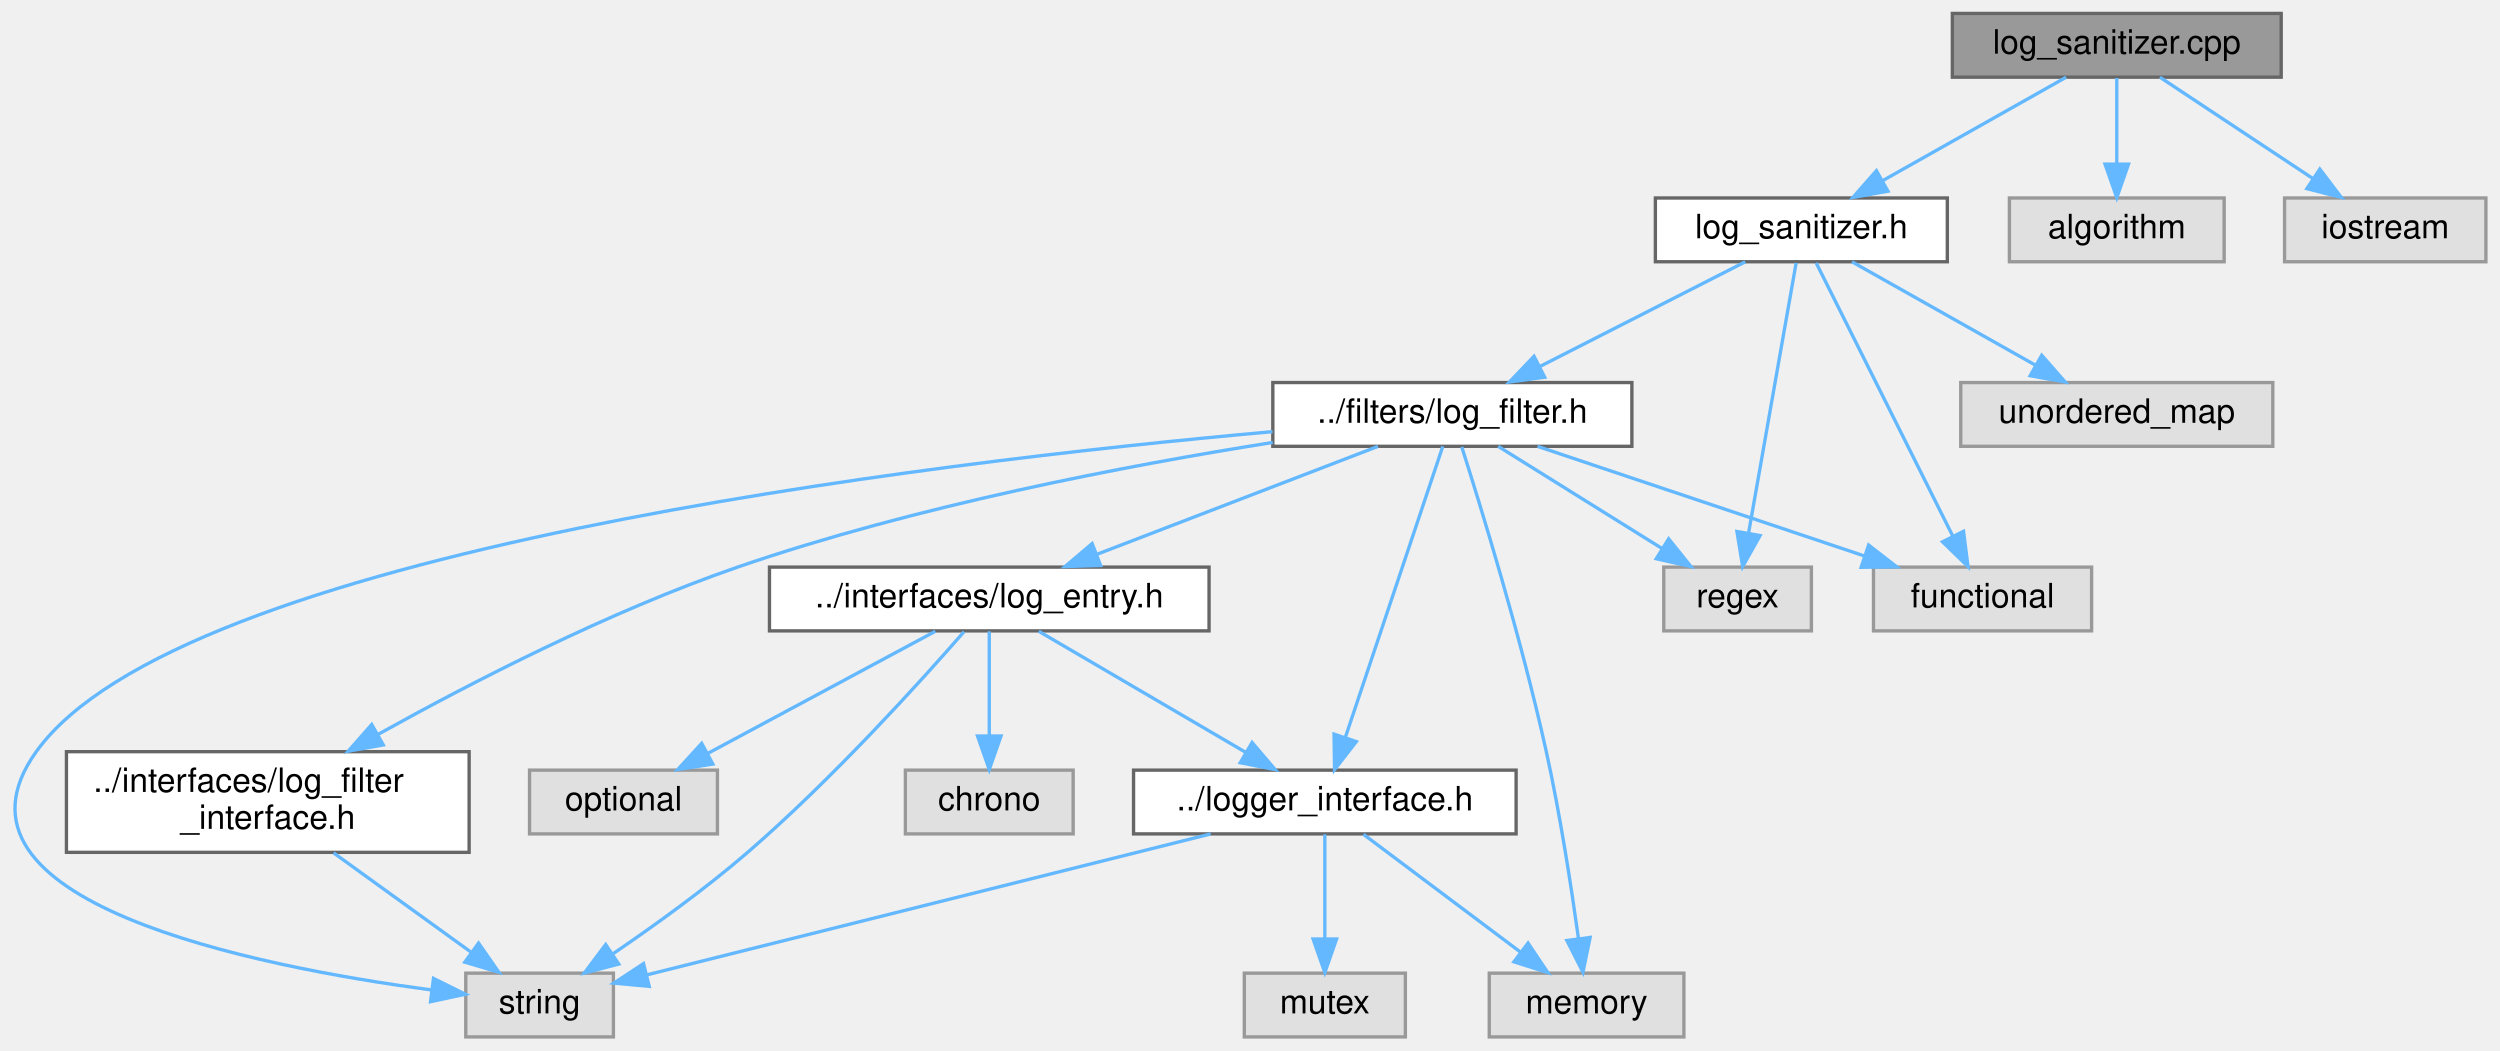
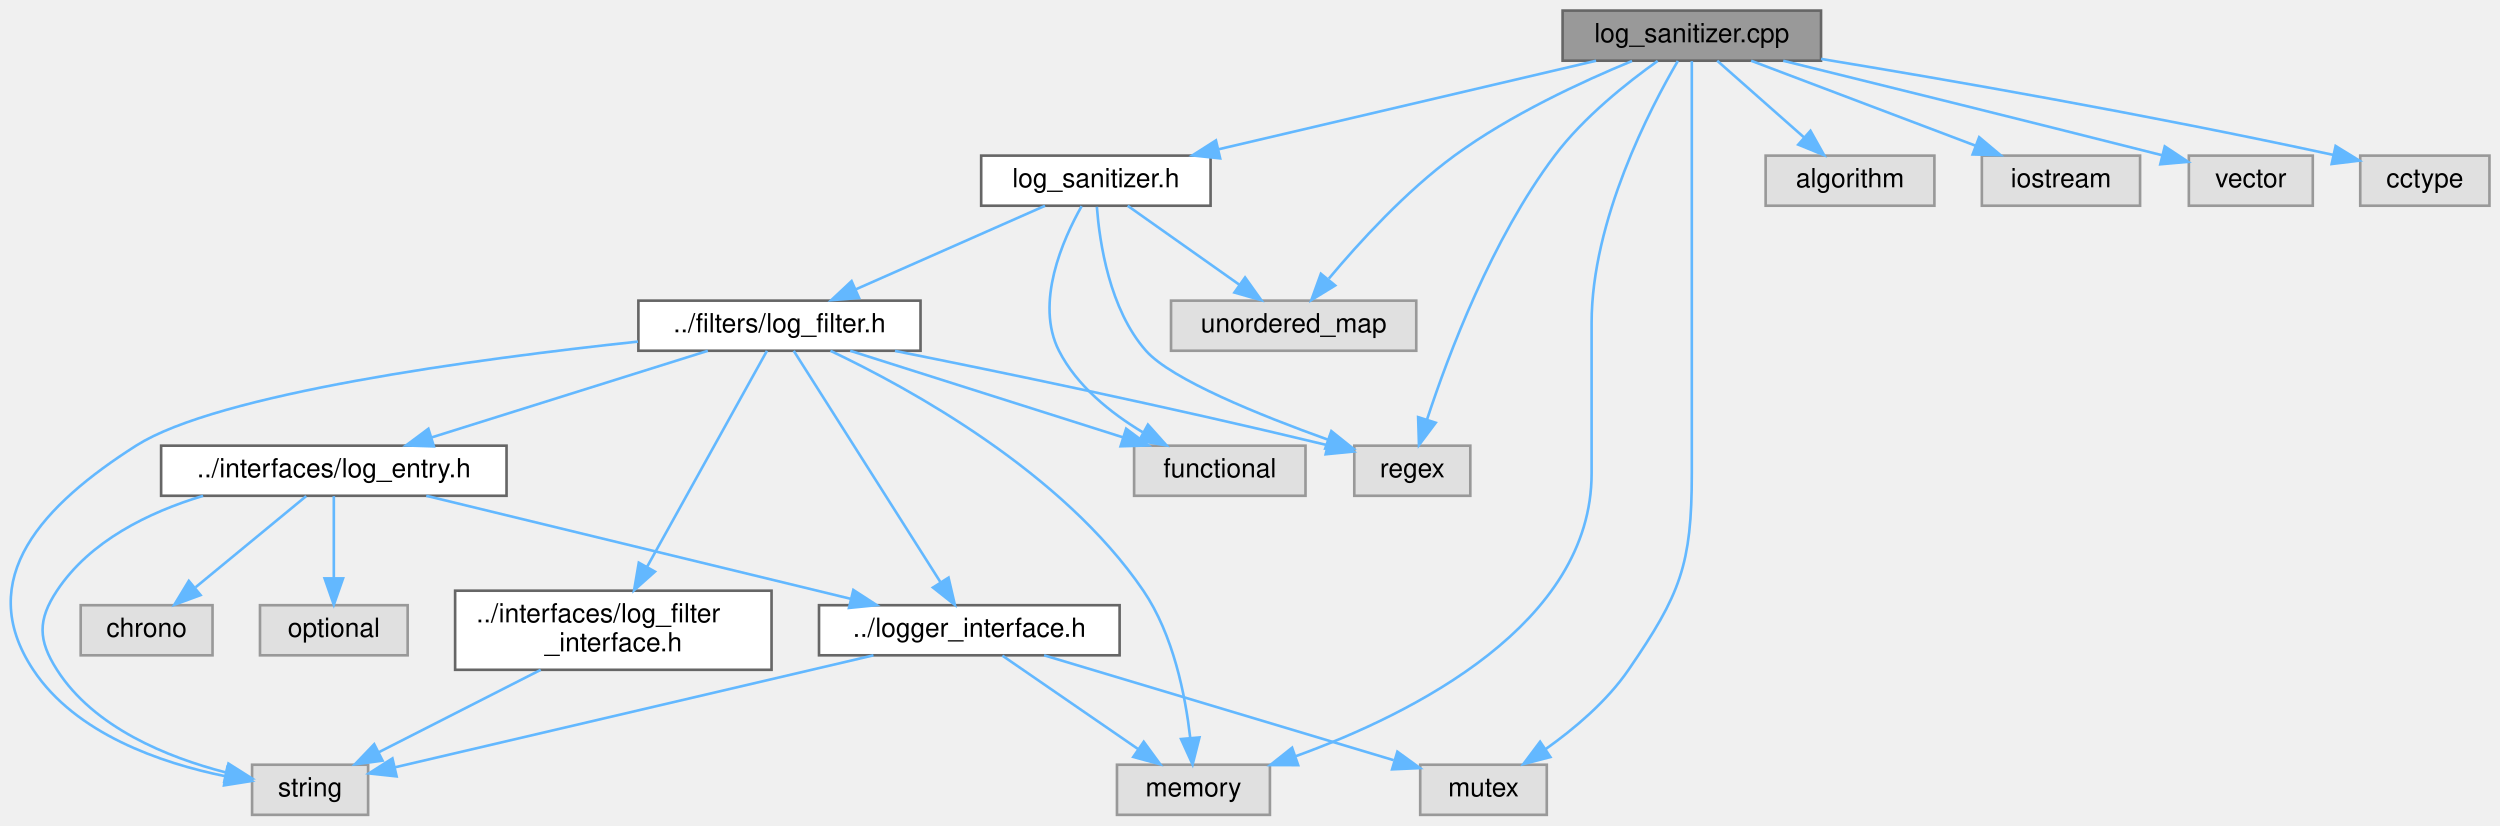
- <svg xmlns="http://www.w3.org/2000/svg" xmlns:xlink="http://www.w3.org/1999/xlink" width="745pt" height="313pt" viewBox="0.00 0.00 744.60 313.00">
+ <svg xmlns="http://www.w3.org/2000/svg" xmlns:xlink="http://www.w3.org/1999/xlink" width="948pt" height="313pt" viewBox="0.00 0.00 948.10 313.00">
  <g id="graph0" class="graph" transform="scale(1 1) rotate(0) translate(4 309)">
    <g id="Node000001" class="node">
      <g id="a_Node000001">
        <a xlink:title=" ">
-           <polygon fill="#999999" stroke="#666666" points="675.6,-305 577.6,-305 577.6,-286 675.6,-286 675.6,-305" />
-           <text text-anchor="middle" x="626.6" y="-293" font-family="Helvetica,sans-Serif" font-size="10.00">log_sanitizer.cpp</text>
+           <polygon fill="#999999" stroke="#666666" points="686.6,-305 588.6,-305 588.6,-286 686.6,-286 686.6,-305" />
+           <text text-anchor="middle" x="637.6" y="-293" font-family="Helvetica,sans-Serif" font-size="10.00">log_sanitizer.cpp</text>
        </a>
      </g>
    </g>
    <g id="Node000002" class="node">
      <g id="a_Node000002">
        <a xlink:href="log__sanitizer_8h.html" target="_top" xlink:title=" ">
-           <polygon fill="white" stroke="#666666" points="576.1,-250 489.1,-250 489.1,-231 576.1,-231 576.1,-250" />
-           <text text-anchor="middle" x="532.6" y="-238" font-family="Helvetica,sans-Serif" font-size="10.00">log_sanitizer.h</text>
+           <polygon fill="white" stroke="#666666" points="455.1,-250 368.1,-250 368.1,-231 455.1,-231 455.1,-250" />
+           <text text-anchor="middle" x="411.6" y="-238" font-family="Helvetica,sans-Serif" font-size="10.00">log_sanitizer.h</text>
        </a>
      </g>
    </g>
    <g id="edge1_Node000001_Node000002" class="edge">
      <g id="a_edge1_Node000001_Node000002">
        <a xlink:title=" ">
-           <path fill="none" stroke="#63b8ff" d="M611.5,-285.98C596.79,-277.69 574.18,-264.94 556.93,-255.22" />
-           <polygon fill="#63b8ff" stroke="#63b8ff" points="558.41,-252.03 547.98,-250.17 554.97,-258.13 558.41,-252.03" />
+           <path fill="none" stroke="#63b8ff" d="M601.29,-285.98C562.36,-276.86 500.44,-262.33 458,-252.38" />
+           <polygon fill="#63b8ff" stroke="#63b8ff" points="458.73,-248.96 448.19,-250.08 457.13,-255.77 458.73,-248.96" />
+         </a>
+       </g>
+     </g>
+     <g id="Node000005" class="node">
+       <g id="a_Node000005">
+         <a xlink:title=" ">
+           <polygon fill="#e0e0e0" stroke="#999999" points="477.6,-19 419.6,-19 419.6,0 477.6,0 477.6,-19" />
+           <text text-anchor="middle" x="448.6" y="-7" font-family="Helvetica,sans-Serif" font-size="10.00">memory</text>
+         </a>
+       </g>
+     </g>
+     <g id="edge27_Node000001_Node000005" class="edge">
+       <g id="a_edge27_Node000001_Node000005">
+         <a xlink:title=" ">
+           <path fill="none" stroke="#63b8ff" d="M632.31,-285.9C621.87,-268.07 599.6,-225.46 599.6,-186.5 599.6,-186.5 599.6,-186.5 599.6,-129.5 599.6,-72.4 532.17,-38.48 487.43,-22.25" />
+           <polygon fill="#63b8ff" stroke="#63b8ff" points="488.31,-18.85 477.71,-18.87 486.01,-25.46 488.31,-18.85" />
+         </a>
+       </g>
+     </g>
+     <g id="Node000006" class="node">
+       <g id="a_Node000006">
+         <a xlink:title=" ">
+           <polygon fill="#e0e0e0" stroke="#999999" points="582.6,-19 534.6,-19 534.6,0 582.6,0 582.6,-19" />
+           <text text-anchor="middle" x="558.6" y="-7" font-family="Helvetica,sans-Serif" font-size="10.00">mutex</text>
+         </a>
+       </g>
+     </g>
+     <g id="edge24_Node000001_Node000006" class="edge">
+       <g id="a_edge24_Node000001_Node000006">
+         <a xlink:title=" ">
+           <path fill="none" stroke="#63b8ff" d="M637.6,-285.82C637.6,-267.48 637.6,-223.44 637.6,-186.5 637.6,-186.5 637.6,-186.5 637.6,-129.5 637.6,-94.71 633.27,-83.69 613.6,-55 605.38,-43.01 593,-32.6 582.07,-24.86" />
+           <polygon fill="#63b8ff" stroke="#63b8ff" points="583.97,-21.92 573.72,-19.25 580.07,-27.74 583.97,-21.92" />
+         </a>
+       </g>
+     </g>
+     <g id="Node000012" class="node">
+       <g id="a_Node000012">
+         <a xlink:title=" ">
+           <polygon fill="#e0e0e0" stroke="#999999" points="553.6,-140 509.6,-140 509.6,-121 553.6,-121 553.6,-140" />
+           <text text-anchor="middle" x="531.6" y="-128" font-family="Helvetica,sans-Serif" font-size="10.00">regex</text>
+         </a>
+       </g>
+     </g>
+     <g id="edge23_Node000001_Node000012" class="edge">
+       <g id="a_edge23_Node000001_Node000012">
+         <a xlink:title=" ">
+           <path fill="none" stroke="#63b8ff" d="M624.65,-285.9C613.18,-277.75 596.6,-264.62 585.6,-250 561.78,-218.36 545.27,-174.54 537.22,-150.02" />
+           <polygon fill="#63b8ff" stroke="#63b8ff" points="540.48,-148.7 534.13,-140.22 533.81,-150.81 540.48,-148.7" />
+         </a>
+       </g>
+     </g>
+     <g id="Node000014" class="node">
+       <g id="a_Node000014">
+         <a xlink:title=" ">
+           <polygon fill="#e0e0e0" stroke="#999999" points="533.1,-195 440.1,-195 440.1,-176 533.1,-176 533.1,-195" />
+           <text text-anchor="middle" x="486.6" y="-183" font-family="Helvetica,sans-Serif" font-size="10.00">unordered_map</text>
+         </a>
+       </g>
+     </g>
+     <g id="edge26_Node000001_Node000014" class="edge">
+       <g id="a_edge26_Node000001_Node000014">
+         <a xlink:title=" ">
+           <path fill="none" stroke="#63b8ff" d="M614.93,-285.88C595.96,-278.07 568.69,-265.45 547.6,-250 529.19,-236.51 511.5,-217.16 499.96,-203.37" />
+           <polygon fill="#63b8ff" stroke="#63b8ff" points="502.35,-200.76 493.32,-195.23 496.93,-205.19 502.35,-200.76" />
        </a>
      </g>
    </g>
    <g id="Node000015" class="node">
      <g id="a_Node000015">
        <a xlink:title=" ">
-           <polygon fill="#e0e0e0" stroke="#999999" points="658.6,-250 594.6,-250 594.6,-231 658.6,-231 658.6,-250" />
-           <text text-anchor="middle" x="626.6" y="-238" font-family="Helvetica,sans-Serif" font-size="10.00">algorithm</text>
+           <polygon fill="#e0e0e0" stroke="#999999" points="729.6,-250 665.6,-250 665.6,-231 729.6,-231 729.6,-250" />
+           <text text-anchor="middle" x="697.6" y="-238" font-family="Helvetica,sans-Serif" font-size="10.00">algorithm</text>
        </a>
      </g>
    </g>
    <g id="edge21_Node000001_Node000015" class="edge">
      <g id="a_edge21_Node000001_Node000015">
        <a xlink:title=" ">
-           <path fill="none" stroke="#63b8ff" d="M626.6,-285.75C626.6,-278.8 626.6,-268.85 626.6,-260.13" />
-           <polygon fill="#63b8ff" stroke="#63b8ff" points="630.1,-260.09 626.6,-250.09 623.1,-260.09 630.1,-260.09" />
+           <path fill="none" stroke="#63b8ff" d="M647.24,-285.98C656.11,-278.15 669.47,-266.34 680.21,-256.86" />
+           <polygon fill="#63b8ff" stroke="#63b8ff" points="682.6,-259.41 687.78,-250.17 677.97,-254.17 682.6,-259.41" />
        </a>
      </g>
    </g>
    <g id="Node000016" class="node">
      <g id="a_Node000016">
        <a xlink:title=" ">
-           <polygon fill="#e0e0e0" stroke="#999999" points="736.6,-250 676.6,-250 676.6,-231 736.6,-231 736.6,-250" />
-           <text text-anchor="middle" x="706.6" y="-238" font-family="Helvetica,sans-Serif" font-size="10.00">iostream</text>
+           <polygon fill="#e0e0e0" stroke="#999999" points="807.6,-250 747.6,-250 747.6,-231 807.6,-231 807.6,-250" />
+           <text text-anchor="middle" x="777.6" y="-238" font-family="Helvetica,sans-Serif" font-size="10.00">iostream</text>
        </a>
      </g>
    </g>
    <g id="edge22_Node000001_Node000016" class="edge">
      <g id="a_edge22_Node000001_Node000016">
        <a xlink:title=" ">
-           <path fill="none" stroke="#63b8ff" d="M639.46,-285.98C651.74,-277.84 670.51,-265.41 685.08,-255.76" />
-           <polygon fill="#63b8ff" stroke="#63b8ff" points="687.11,-258.61 693.51,-250.17 683.24,-252.78 687.11,-258.61" />
+           <path fill="none" stroke="#63b8ff" d="M660.09,-285.98C683.12,-277.27 719.14,-263.63 745.23,-253.75" />
+           <polygon fill="#63b8ff" stroke="#63b8ff" points="746.58,-256.98 754.69,-250.17 744.1,-250.44 746.58,-256.98" />
+         </a>
+       </g>
+     </g>
+     <g id="Node000017" class="node">
+       <g id="a_Node000017">
+         <a xlink:title=" ">
+           <polygon fill="#e0e0e0" stroke="#999999" points="873.1,-250 826.1,-250 826.1,-231 873.1,-231 873.1,-250" />
+           <text text-anchor="middle" x="849.6" y="-238" font-family="Helvetica,sans-Serif" font-size="10.00">vector</text>
+         </a>
+       </g>
+     </g>
+     <g id="edge25_Node000001_Node000017" class="edge">
+       <g id="a_edge25_Node000001_Node000017">
+         <a xlink:title=" ">
+           <path fill="none" stroke="#63b8ff" d="M672.27,-285.97C706.37,-277.56 760.17,-264.25 816.09,-250.11" />
+           <polygon fill="#63b8ff" stroke="#63b8ff" points="816.97,-253.5 825.81,-247.65 815.26,-246.71 816.97,-253.5" />
+         </a>
+       </g>
+     </g>
+     <g id="Node000018" class="node">
+       <g id="a_Node000018">
+         <a xlink:title=" ">
+           <polygon fill="#e0e0e0" stroke="#999999" points="940.1,-250 891.1,-250 891.1,-231 940.1,-231 940.1,-250" />
+           <text text-anchor="middle" x="915.6" y="-238" font-family="Helvetica,sans-Serif" font-size="10.00">cctype</text>
+         </a>
+       </g>
+     </g>
+     <g id="edge28_Node000001_Node000018" class="edge">
+       <g id="a_edge28_Node000001_Node000018">
+         <a xlink:title=" ">
+           <path fill="none" stroke="#63b8ff" d="M686.61,-286.67C734.09,-278.85 808.32,-265.98 881,-250.24" />
+           <polygon fill="#63b8ff" stroke="#63b8ff" points="881.76,-253.65 890.78,-248.1 880.26,-246.82 881.76,-253.65" />
        </a>
      </g>
    </g>
    <g id="Node000003" class="node">
      <g id="a_Node000003">
        <a xlink:href="log__filter_8h.html" target="_top" xlink:title=" ">
-           <polygon fill="white" stroke="#666666" points="482.1,-195 375.1,-195 375.1,-176 482.1,-176 482.1,-195" />
-           <text text-anchor="middle" x="428.6" y="-183" font-family="Helvetica,sans-Serif" font-size="10.00">../filters/log_filter.h</text>
+           <polygon fill="white" stroke="#666666" points="345.1,-195 238.1,-195 238.1,-176 345.1,-176 345.1,-195" />
+           <text text-anchor="middle" x="291.6" y="-183" font-family="Helvetica,sans-Serif" font-size="10.00">../filters/log_filter.h</text>
        </a>
      </g>
    </g>
    <g id="edge2_Node000002_Node000003" class="edge">
      <g id="a_edge2_Node000002_Node000003">
        <a xlink:title=" ">
-           <path fill="none" stroke="#63b8ff" d="M515.89,-230.98C499.39,-222.57 473.9,-209.59 454.72,-199.81" />
-           <polygon fill="#63b8ff" stroke="#63b8ff" points="456.11,-196.59 445.62,-195.17 452.94,-202.83 456.11,-196.59" />
-         </a>
-       </g>
-     </g>
-     <g id="Node000012" class="node">
-       <g id="a_Node000012">
-         <a xlink:title=" ">
-           <polygon fill="#e0e0e0" stroke="#999999" points="535.6,-140 491.6,-140 491.6,-121 535.6,-121 535.6,-140" />
-           <text text-anchor="middle" x="513.6" y="-128" font-family="Helvetica,sans-Serif" font-size="10.00">regex</text>
+           <path fill="none" stroke="#63b8ff" d="M392.32,-230.98C372.93,-222.42 342.79,-209.11 320.53,-199.28" />
+           <polygon fill="#63b8ff" stroke="#63b8ff" points="321.79,-196.01 311.23,-195.17 318.96,-202.41 321.79,-196.01" />
        </a>
      </g>
    </g>
    <g id="edge18_Node000002_Node000012" class="edge">
      <g id="a_edge18_Node000002_Node000012">
        <a xlink:title=" ">
-           <path fill="none" stroke="#63b8ff" d="M531.05,-230.66C527.97,-213.17 521.04,-173.8 516.9,-150.27" />
-           <polygon fill="#63b8ff" stroke="#63b8ff" points="520.3,-149.4 515.12,-140.16 513.41,-150.61 520.3,-149.4" />
+           <path fill="none" stroke="#63b8ff" d="M411.97,-230.59C412.98,-217.17 416.74,-191.7 430.6,-176 440.21,-165.11 473.87,-151.51 499.72,-142.23" />
+           <polygon fill="#63b8ff" stroke="#63b8ff" points="500.9,-145.52 509.17,-138.9 498.58,-138.92 500.9,-145.52" />
        </a>
      </g>
    </g>
    <g id="Node000013" class="node">
      <g id="a_Node000013">
        <a xlink:title=" ">
-           <polygon fill="#e0e0e0" stroke="#999999" points="619.1,-140 554.1,-140 554.1,-121 619.1,-121 619.1,-140" />
-           <text text-anchor="middle" x="586.6" y="-128" font-family="Helvetica,sans-Serif" font-size="10.00">functional</text>
+           <polygon fill="#e0e0e0" stroke="#999999" points="491.1,-140 426.1,-140 426.1,-121 491.1,-121 491.1,-140" />
+           <text text-anchor="middle" x="458.6" y="-128" font-family="Helvetica,sans-Serif" font-size="10.00">functional</text>
        </a>
      </g>
    </g>
    <g id="edge20_Node000002_Node000013" class="edge">
      <g id="a_edge20_Node000002_Node000013">
        <a xlink:title=" ">
-           <path fill="none" stroke="#63b8ff" d="M537.02,-230.66C545.89,-212.93 565.99,-172.73 577.69,-149.32" />
-           <polygon fill="#63b8ff" stroke="#63b8ff" points="580.93,-150.67 582.27,-140.16 574.67,-147.54 580.93,-150.67" />
-         </a>
-       </g>
-     </g>
-     <g id="Node000014" class="node">
-       <g id="a_Node000014">
-         <a xlink:title=" ">
-           <polygon fill="#e0e0e0" stroke="#999999" points="673.1,-195 580.1,-195 580.1,-176 673.1,-176 673.1,-195" />
-           <text text-anchor="middle" x="626.6" y="-183" font-family="Helvetica,sans-Serif" font-size="10.00">unordered_map</text>
+           <path fill="none" stroke="#63b8ff" d="M406.19,-230.82C399.05,-218.15 388.39,-194.11 397.6,-176 404.37,-162.68 417.2,-152.41 429.35,-145.1" />
+           <polygon fill="#63b8ff" stroke="#63b8ff" points="431.34,-147.99 438.4,-140.09 427.96,-141.87 431.34,-147.99" />
        </a>
      </g>
    </g>
    <g id="edge19_Node000002_Node000014" class="edge">
      <g id="a_edge19_Node000002_Node000014">
        <a xlink:title=" ">
-           <path fill="none" stroke="#63b8ff" d="M547.7,-230.98C562.42,-222.69 585.03,-209.94 602.28,-200.22" />
-           <polygon fill="#63b8ff" stroke="#63b8ff" points="604.23,-203.13 611.22,-195.17 600.79,-197.03 604.23,-203.13" />
+           <path fill="none" stroke="#63b8ff" d="M423.65,-230.98C435.06,-222.92 452.43,-210.65 466.03,-201.03" />
+           <polygon fill="#63b8ff" stroke="#63b8ff" points="468.18,-203.8 474.33,-195.17 464.14,-198.08 468.18,-203.8" />
        </a>
      </g>
    </g>
    <g id="Node000004" class="node">
      <g id="a_Node000004">
        <a xlink:href="logger__interface_8h.html" target="_top" xlink:title=" ">
-           <polygon fill="white" stroke="#666666" points="447.6,-79.5 333.6,-79.5 333.6,-60.5 447.6,-60.5 447.6,-79.5" />
-           <text text-anchor="middle" x="390.6" y="-67.5" font-family="Helvetica,sans-Serif" font-size="10.00">../logger_interface.h</text>
+           <polygon fill="white" stroke="#666666" points="420.6,-79.5 306.6,-79.5 306.6,-60.5 420.6,-60.5 420.6,-79.5" />
+           <text text-anchor="middle" x="363.6" y="-67.5" font-family="Helvetica,sans-Serif" font-size="10.00">../logger_interface.h</text>
        </a>
      </g>
    </g>
    <g id="edge3_Node000003_Node000004" class="edge">
      <g id="a_edge3_Node000003_Node000004">
        <a xlink:title=" ">
-           <path fill="none" stroke="#63b8ff" d="M425.75,-175.97C419.61,-157.65 405.06,-114.18 396.73,-89.31" />
-           <polygon fill="#63b8ff" stroke="#63b8ff" points="399.98,-88 393.49,-79.63 393.35,-90.22 399.98,-88" />
-         </a>
-       </g>
-     </g>
-     <g id="Node000005" class="node">
-       <g id="a_Node000005">
-         <a xlink:title=" ">
-           <polygon fill="#e0e0e0" stroke="#999999" points="497.6,-19 439.6,-19 439.6,0 497.6,0 497.6,-19" />
-           <text text-anchor="middle" x="468.6" y="-7" font-family="Helvetica,sans-Serif" font-size="10.00">memory</text>
+           <path fill="none" stroke="#63b8ff" d="M297.01,-175.97C308.79,-157.4 336.95,-113.01 352.61,-88.32" />
+           <polygon fill="#63b8ff" stroke="#63b8ff" points="355.72,-89.95 358.12,-79.63 349.81,-86.2 355.72,-89.95" />
        </a>
      </g>
    </g>
    <g id="edge16_Node000003_Node000005" class="edge">
      <g id="a_edge16_Node000003_Node000005">
        <a xlink:title=" ">
-           <path fill="none" stroke="#63b8ff" d="M431.41,-175.8C436.89,-158.61 449.11,-119 456.6,-85 460.74,-66.24 464.07,-44.53 466.17,-29.4" />
-           <polygon fill="#63b8ff" stroke="#63b8ff" points="469.66,-29.65 467.52,-19.28 462.73,-28.73 469.66,-29.65" />
+           <path fill="none" stroke="#63b8ff" d="M310.95,-175.97C341.1,-161.67 399,-129.92 429.6,-85 440.96,-68.31 445.53,-45.33 447.37,-29.32" />
+           <polygon fill="#63b8ff" stroke="#63b8ff" points="450.88,-29.36 448.28,-19.09 443.9,-28.74 450.88,-29.36" />
        </a>
      </g>
    </g>
    <g id="Node000007" class="node">
      <g id="a_Node000007">
        <a xlink:title=" ">
-           <polygon fill="#e0e0e0" stroke="#999999" points="178.6,-19 134.6,-19 134.6,0 178.6,0 178.6,-19" />
-           <text text-anchor="middle" x="156.6" y="-7" font-family="Helvetica,sans-Serif" font-size="10.00">string</text>
+           <polygon fill="#e0e0e0" stroke="#999999" points="135.6,-19 91.6,-19 91.6,0 135.6,0 135.6,-19" />
+           <text text-anchor="middle" x="113.6" y="-7" font-family="Helvetica,sans-Serif" font-size="10.00">string</text>
        </a>
      </g>
    </g>
    <g id="edge14_Node000003_Node000007" class="edge">
      <g id="a_edge14_Node000003_Node000007">
        <a xlink:title=" ">
-           <path fill="none" stroke="#63b8ff" d="M375.02,-180.37C271.25,-171.09 49.29,-144.58 6.6,-85 -25.39,-40.35 71.51,-21.03 124.5,-13.97" />
-           <polygon fill="#63b8ff" stroke="#63b8ff" points="124.98,-17.44 134.46,-12.72 124.1,-10.49 124.98,-17.44" />
+           <path fill="none" stroke="#63b8ff" d="M237.94,-179.47C175.94,-172.84 78.47,-159.66 47.6,-140 12.54,-117.67 -14.35,-89.65 8.6,-55 24.67,-30.74 56.9,-19.66 81.44,-14.64" />
+           <polygon fill="#63b8ff" stroke="#63b8ff" points="82.2,-18.05 91.42,-12.83 80.95,-11.17 82.2,-18.05" />
        </a>
      </g>
    </g>
    <g id="Node000008" class="node">
      <g id="a_Node000008">
        <a xlink:href="log__filter__interface_8h.html" target="_top" xlink:title=" ">
-           <polygon fill="white" stroke="#666666" points="135.6,-85 15.6,-85 15.6,-55 135.6,-55 135.6,-85" />
-           <text text-anchor="start" x="23.6" y="-73" font-family="Helvetica,sans-Serif" font-size="10.00">../interfaces/log_filter</text>
-           <text text-anchor="middle" x="75.6" y="-62" font-family="Helvetica,sans-Serif" font-size="10.00">_interface.h</text>
+           <polygon fill="white" stroke="#666666" points="288.6,-85 168.6,-85 168.6,-55 288.6,-55 288.6,-85" />
+           <text text-anchor="start" x="176.6" y="-73" font-family="Helvetica,sans-Serif" font-size="10.00">../interfaces/log_filter</text>
+           <text text-anchor="middle" x="228.6" y="-62" font-family="Helvetica,sans-Serif" font-size="10.00">_interface.h</text>
        </a>
      </g>
    </g>
    <g id="edge7_Node000003_Node000008" class="edge">
      <g id="a_edge7_Node000003_Node000008">
        <a xlink:title=" ">
-           <path fill="none" stroke="#63b8ff" d="M375.08,-177.15C331.39,-170.25 268.46,-158.22 215.6,-140 177.39,-126.83 136.19,-105.59 108.45,-90.15" />
-           <polygon fill="#63b8ff" stroke="#63b8ff" points="110.01,-87.01 99.58,-85.15 106.57,-93.11 110.01,-87.01" />
+           <path fill="none" stroke="#63b8ff" d="M286.86,-175.97C277.32,-158.78 255.5,-119.47 241.44,-94.13" />
+           <polygon fill="#63b8ff" stroke="#63b8ff" points="244.38,-92.23 236.47,-85.18 238.26,-95.62 244.38,-92.23" />
        </a>
      </g>
    </g>
    <g id="Node000009" class="node">
      <g id="a_Node000009">
        <a xlink:href="log__entry_8h.html" target="_top" xlink:title=" ">
-           <polygon fill="white" stroke="#666666" points="356.1,-140 225.1,-140 225.1,-121 356.1,-121 356.1,-140" />
-           <text text-anchor="middle" x="290.6" y="-128" font-family="Helvetica,sans-Serif" font-size="10.00">../interfaces/log_entry.h</text>
+           <polygon fill="white" stroke="#666666" points="188.1,-140 57.1,-140 57.1,-121 188.1,-121 188.1,-140" />
+           <text text-anchor="middle" x="122.6" y="-128" font-family="Helvetica,sans-Serif" font-size="10.00">../interfaces/log_entry.h</text>
        </a>
      </g>
    </g>
    <g id="edge9_Node000003_Node000009" class="edge">
      <g id="a_edge9_Node000003_Node000009">
        <a xlink:title=" ">
-           <path fill="none" stroke="#63b8ff" d="M406.43,-175.98C383.83,-167.3 348.54,-153.75 322.85,-143.88" />
-           <polygon fill="#63b8ff" stroke="#63b8ff" points="323.77,-140.49 313.18,-140.17 321.26,-147.02 323.77,-140.49" />
+           <path fill="none" stroke="#63b8ff" d="M264.44,-175.98C236.07,-167.09 191.37,-153.07 159.74,-143.15" />
+           <polygon fill="#63b8ff" stroke="#63b8ff" points="160.55,-139.73 149.96,-140.08 158.46,-146.41 160.55,-139.73" />
        </a>
      </g>
    </g>
    <g id="edge15_Node000003_Node000012" class="edge">
      <g id="a_edge15_Node000003_Node000012">
        <a xlink:title=" ">
-           <path fill="none" stroke="#63b8ff" d="M442.26,-175.98C455.44,-167.77 475.63,-155.18 491.17,-145.49" />
-           <polygon fill="#63b8ff" stroke="#63b8ff" points="493.06,-148.43 499.7,-140.17 489.36,-142.49 493.06,-148.43" />
+           <path fill="none" stroke="#63b8ff" d="M335.4,-175.94C375.65,-167.9 437.18,-155.19 499.31,-140.21" />
+           <polygon fill="#63b8ff" stroke="#63b8ff" points="500.4,-143.55 509.29,-137.78 498.74,-136.74 500.4,-143.55" />
        </a>
      </g>
    </g>
    <g id="edge17_Node000003_Node000013" class="edge">
      <g id="a_edge17_Node000003_Node000013">
        <a xlink:title=" ">
-           <path fill="none" stroke="#63b8ff" d="M453.99,-175.98C480.4,-167.13 521.95,-153.19 551.5,-143.28" />
-           <polygon fill="#63b8ff" stroke="#63b8ff" points="552.65,-146.58 561.02,-140.08 550.42,-139.94 552.65,-146.58" />
+           <path fill="none" stroke="#63b8ff" d="M318.43,-175.98C346.47,-167.09 390.64,-153.07 421.9,-143.15" />
+           <polygon fill="#63b8ff" stroke="#63b8ff" points="423.08,-146.44 431.56,-140.08 420.97,-139.77 423.08,-146.44" />
        </a>
      </g>
    </g>
    <g id="edge4_Node000004_Node000005" class="edge">
      <g id="a_edge4_Node000004_Node000005">
        <a xlink:title=" ">
-           <path fill="none" stroke="#63b8ff" d="M402.11,-60.37C414.44,-51.12 434.22,-36.28 449.01,-25.19" />
-           <polygon fill="#63b8ff" stroke="#63b8ff" points="451.15,-27.97 457.05,-19.17 446.95,-22.37 451.15,-27.97" />
-         </a>
-       </g>
-     </g>
-     <g id="Node000006" class="node">
-       <g id="a_Node000006">
-         <a xlink:title=" ">
-           <polygon fill="#e0e0e0" stroke="#999999" points="414.6,-19 366.6,-19 366.6,0 414.6,0 414.6,-19" />
-           <text text-anchor="middle" x="390.6" y="-7" font-family="Helvetica,sans-Serif" font-size="10.00">mutex</text>
+           <path fill="none" stroke="#63b8ff" d="M376.14,-60.37C389.7,-51.04 411.54,-36.01 427.7,-24.88" />
+           <polygon fill="#63b8ff" stroke="#63b8ff" points="429.75,-27.72 436,-19.17 425.78,-21.95 429.75,-27.72" />
        </a>
      </g>
    </g>
    <g id="edge5_Node000004_Node000006" class="edge">
      <g id="a_edge5_Node000004_Node000006">
        <a xlink:title=" ">
-           <path fill="none" stroke="#63b8ff" d="M390.6,-60.37C390.6,-52.25 390.6,-39.81 390.6,-29.39" />
-           <polygon fill="#63b8ff" stroke="#63b8ff" points="394.1,-29.17 390.6,-19.17 387.1,-29.17 394.1,-29.17" />
+           <path fill="none" stroke="#63b8ff" d="M391.95,-60.49C427.1,-49.95 486.94,-32 524.54,-20.72" />
+           <polygon fill="#63b8ff" stroke="#63b8ff" points="525.94,-23.95 534.51,-17.73 523.93,-17.25 525.94,-23.95" />
        </a>
      </g>
    </g>
    <g id="edge6_Node000004_Node000007" class="edge">
      <g id="a_edge6_Node000004_Node000007">
        <a xlink:title=" ">
-           <path fill="none" stroke="#63b8ff" d="M356.58,-60.49C311.51,-49.23 232.62,-29.5 188.6,-18.5" />
-           <polygon fill="#63b8ff" stroke="#63b8ff" points="189.27,-15.06 178.72,-16.03 187.57,-21.85 189.27,-15.06" />
+           <path fill="none" stroke="#63b8ff" d="M327.25,-60.49C278.4,-49.06 192.33,-28.92 145.74,-18.02" />
+           <polygon fill="#63b8ff" stroke="#63b8ff" points="146.41,-14.58 135.88,-15.71 144.82,-21.4 146.41,-14.58" />
        </a>
      </g>
    </g>
    <g id="edge8_Node000008_Node000007" class="edge">
      <g id="a_edge8_Node000008_Node000007">
        <a xlink:title=" ">
-           <path fill="none" stroke="#63b8ff" d="M95.21,-54.84C107.57,-45.91 123.5,-34.41 136.04,-25.35" />
-           <polygon fill="#63b8ff" stroke="#63b8ff" points="138.41,-27.96 144.46,-19.27 134.31,-22.28 138.41,-27.96" />
+           <path fill="none" stroke="#63b8ff" d="M201.05,-54.99C182.38,-45.49 157.86,-33.02 139.53,-23.69" />
+           <polygon fill="#63b8ff" stroke="#63b8ff" points="141.08,-20.55 130.58,-19.14 137.91,-26.79 141.08,-20.55" />
        </a>
      </g>
    </g>
    <g id="edge13_Node000009_Node000004" class="edge">
      <g id="a_edge13_Node000009_Node000004">
        <a xlink:title=" ">
-           <path fill="none" stroke="#63b8ff" d="M305.36,-120.87C321.6,-111.36 347.96,-95.95 367.06,-84.77" />
-           <polygon fill="#63b8ff" stroke="#63b8ff" points="368.92,-87.74 375.79,-79.67 365.39,-81.7 368.92,-87.74" />
+           <path fill="none" stroke="#63b8ff" d="M157.64,-120.99C200.21,-110.66 272.09,-93.21 318.69,-81.9" />
+           <polygon fill="#63b8ff" stroke="#63b8ff" points="319.62,-85.28 328.51,-79.52 317.97,-78.47 319.62,-85.28" />
        </a>
      </g>
    </g>
    <g id="edge10_Node000009_Node000007" class="edge">
      <g id="a_edge10_Node000009_Node000007">
        <a xlink:title=" ">
-           <path fill="none" stroke="#63b8ff" d="M283.07,-120.74C270.46,-106.29 243.92,-76.87 218.6,-55 205.98,-44.09 190.77,-33.15 178.58,-24.85" />
-           <polygon fill="#63b8ff" stroke="#63b8ff" points="180.19,-21.71 169.94,-19.05 176.3,-27.53 180.19,-21.71" />
+           <path fill="none" stroke="#63b8ff" d="M73.02,-120.98C52.25,-114.7 30.06,-103.82 17.6,-85 10.24,-73.88 10.42,-66.24 17.6,-55 31.6,-33.08 59.47,-21.8 81.6,-16.09" />
+           <polygon fill="#63b8ff" stroke="#63b8ff" points="82.64,-19.44 91.6,-13.77 81.06,-12.62 82.64,-19.44" />
        </a>
      </g>
    </g>
    <g id="Node000010" class="node">
      <g id="a_Node000010">
        <a xlink:title=" ">
-           <polygon fill="#e0e0e0" stroke="#999999" points="315.6,-79.5 265.6,-79.5 265.6,-60.5 315.6,-60.5 315.6,-79.5" />
-           <text text-anchor="middle" x="290.6" y="-67.5" font-family="Helvetica,sans-Serif" font-size="10.00">chrono</text>
+           <polygon fill="#e0e0e0" stroke="#999999" points="76.6,-79.5 26.6,-79.5 26.6,-60.5 76.6,-60.5 76.6,-79.5" />
+           <text text-anchor="middle" x="51.6" y="-67.5" font-family="Helvetica,sans-Serif" font-size="10.00">chrono</text>
        </a>
      </g>
    </g>
    <g id="edge11_Node000009_Node000010" class="edge">
      <g id="a_edge11_Node000009_Node000010">
        <a xlink:title=" ">
-           <path fill="none" stroke="#63b8ff" d="M290.6,-120.87C290.6,-112.75 290.6,-100.31 290.6,-89.89" />
-           <polygon fill="#63b8ff" stroke="#63b8ff" points="294.1,-89.67 290.6,-79.67 287.1,-89.67 294.1,-89.67" />
+           <path fill="none" stroke="#63b8ff" d="M112.12,-120.87C101.11,-111.8 83.56,-97.34 70.19,-86.32" />
+           <polygon fill="#63b8ff" stroke="#63b8ff" points="72.06,-83.33 62.12,-79.67 67.61,-88.73 72.06,-83.33" />
        </a>
      </g>
    </g>
    <g id="Node000011" class="node">
      <g id="a_Node000011">
        <a xlink:title=" ">
-           <polygon fill="#e0e0e0" stroke="#999999" points="209.6,-79.5 153.6,-79.5 153.6,-60.5 209.6,-60.5 209.6,-79.5" />
-           <text text-anchor="middle" x="181.6" y="-67.5" font-family="Helvetica,sans-Serif" font-size="10.00">optional</text>
+           <polygon fill="#e0e0e0" stroke="#999999" points="150.6,-79.5 94.6,-79.5 94.6,-60.5 150.6,-60.5 150.6,-79.5" />
+           <text text-anchor="middle" x="122.6" y="-67.5" font-family="Helvetica,sans-Serif" font-size="10.00">optional</text>
        </a>
      </g>
    </g>
    <g id="edge12_Node000009_Node000011" class="edge">
      <g id="a_edge12_Node000009_Node000011">
        <a xlink:title=" ">
-           <path fill="none" stroke="#63b8ff" d="M274.52,-120.87C256.65,-111.28 227.56,-95.67 206.69,-84.47" />
-           <polygon fill="#63b8ff" stroke="#63b8ff" points="208.22,-81.31 197.75,-79.67 204.91,-87.48 208.22,-81.31" />
+           <path fill="none" stroke="#63b8ff" d="M122.6,-120.87C122.6,-112.75 122.6,-100.31 122.6,-89.89" />
+           <polygon fill="#63b8ff" stroke="#63b8ff" points="126.1,-89.67 122.6,-79.67 119.1,-89.67 126.1,-89.67" />
        </a>
      </g>
    </g>
  </g>
</svg>
